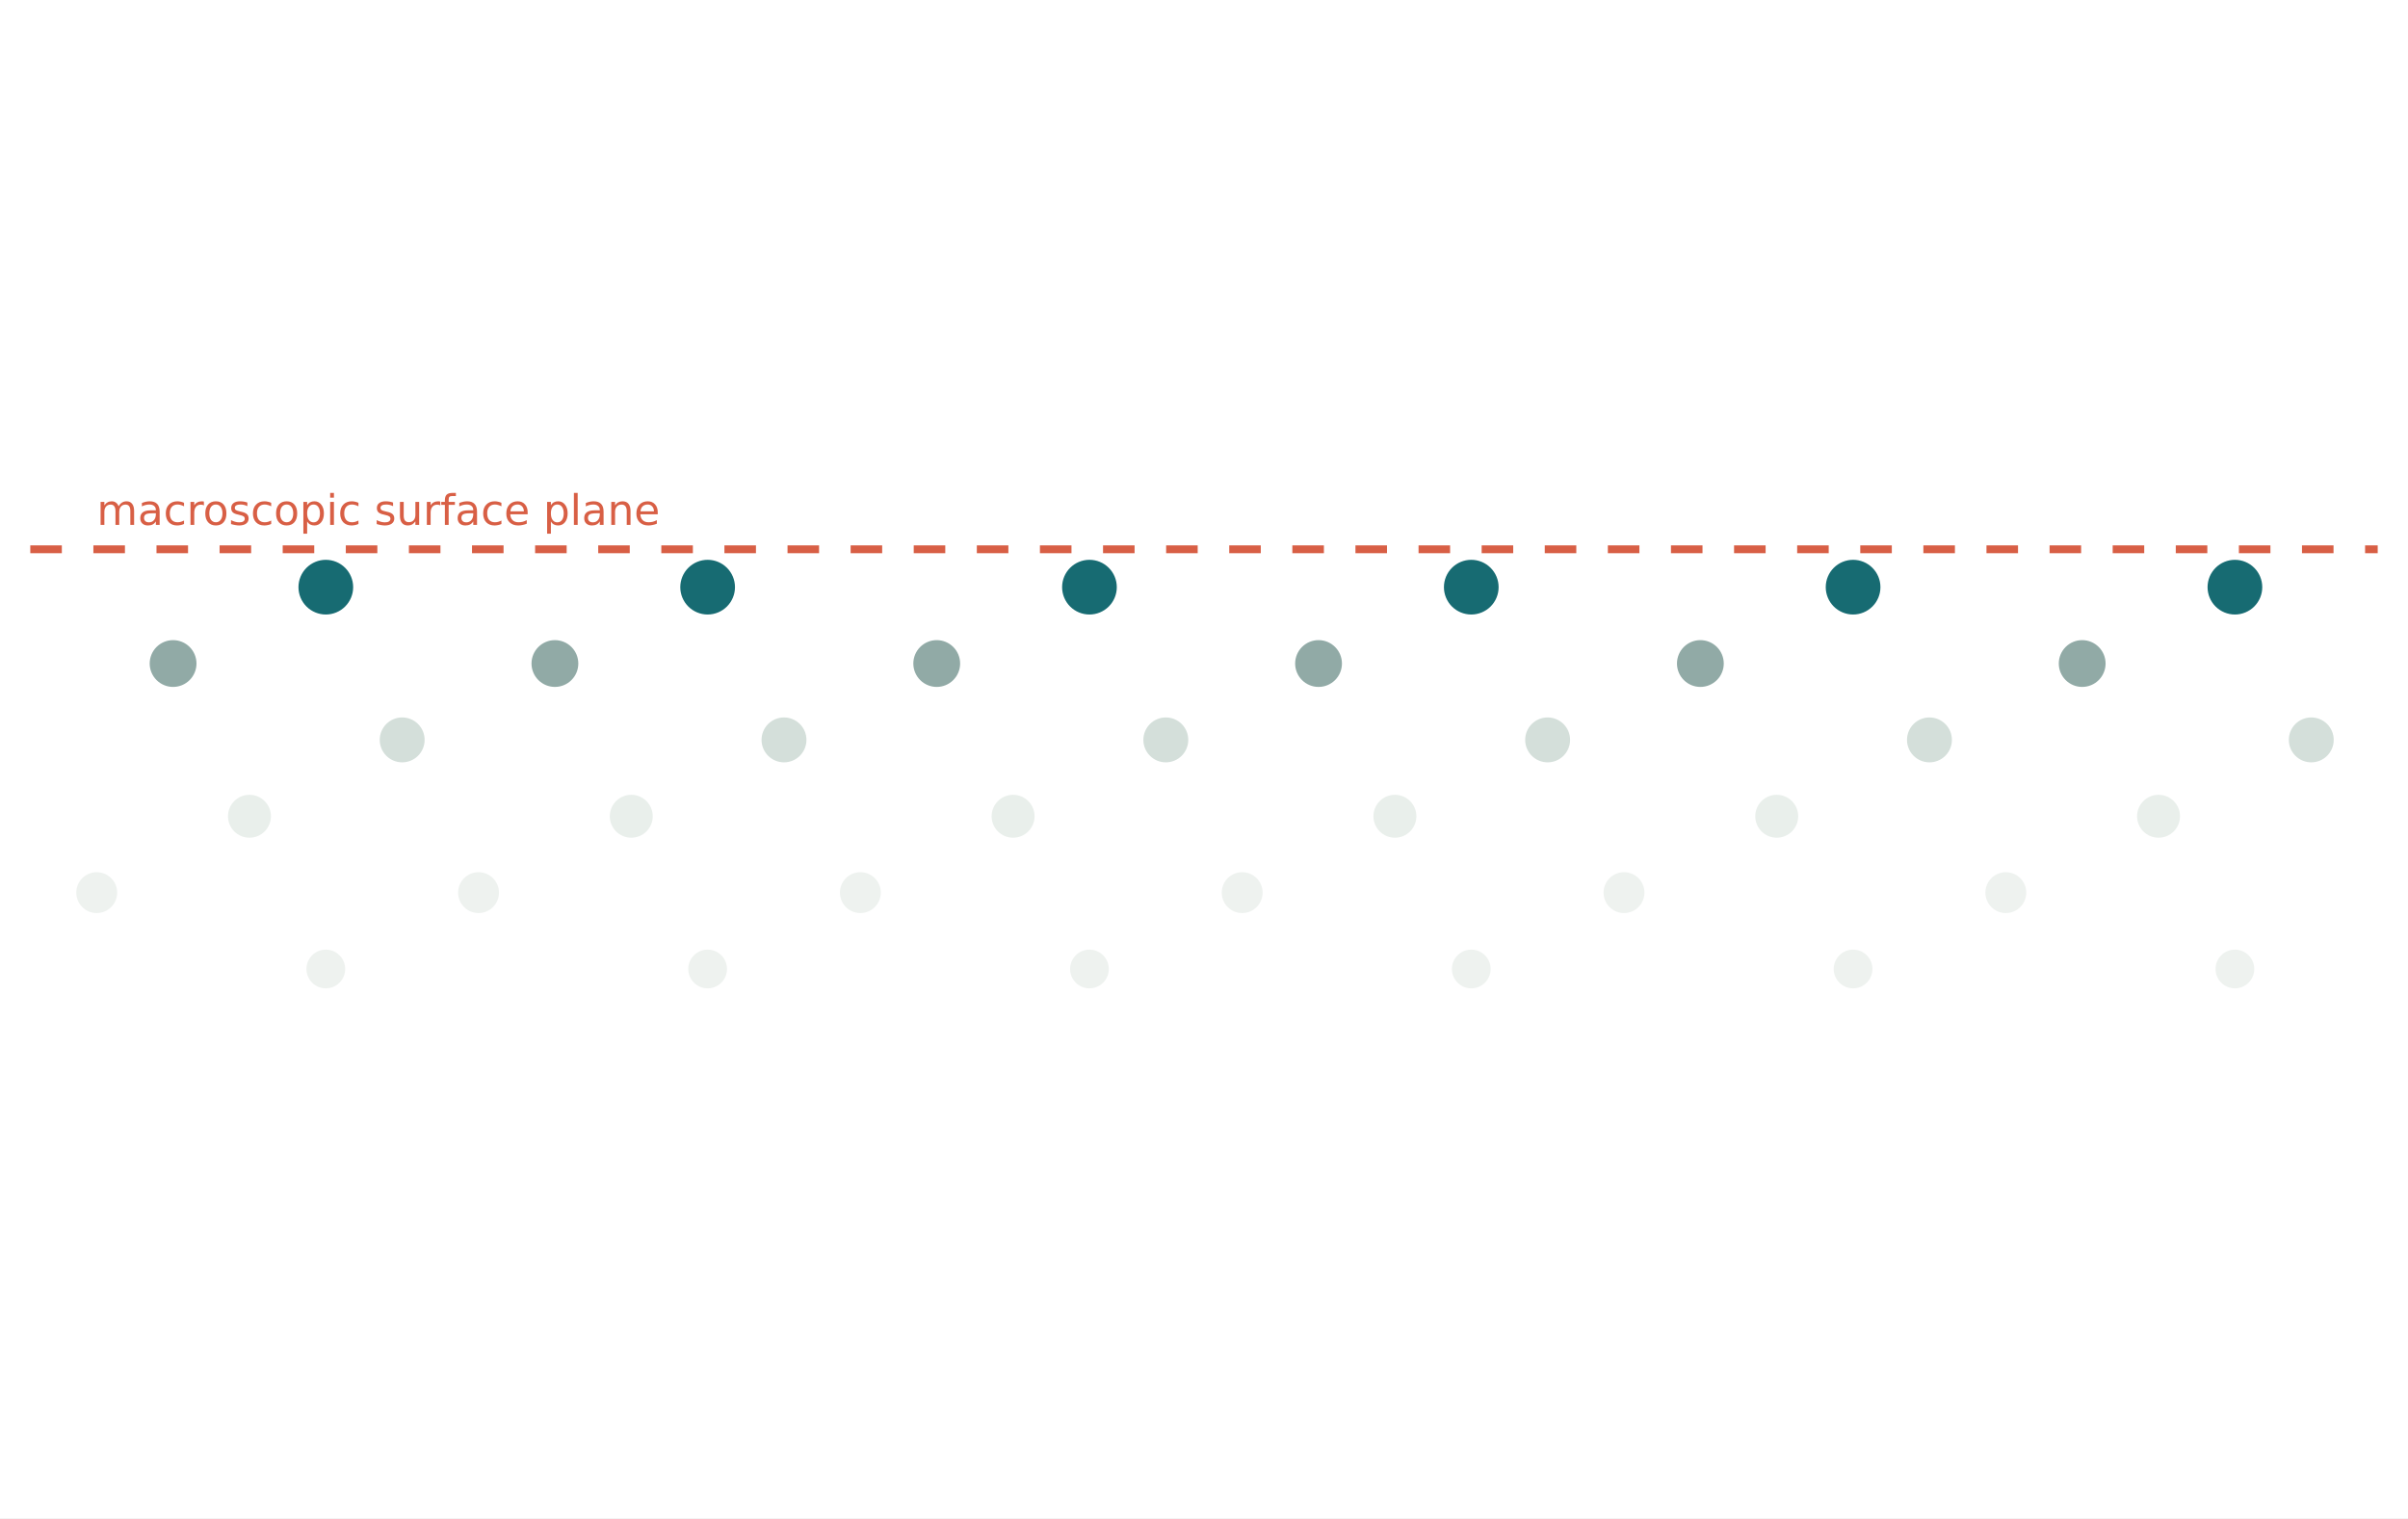
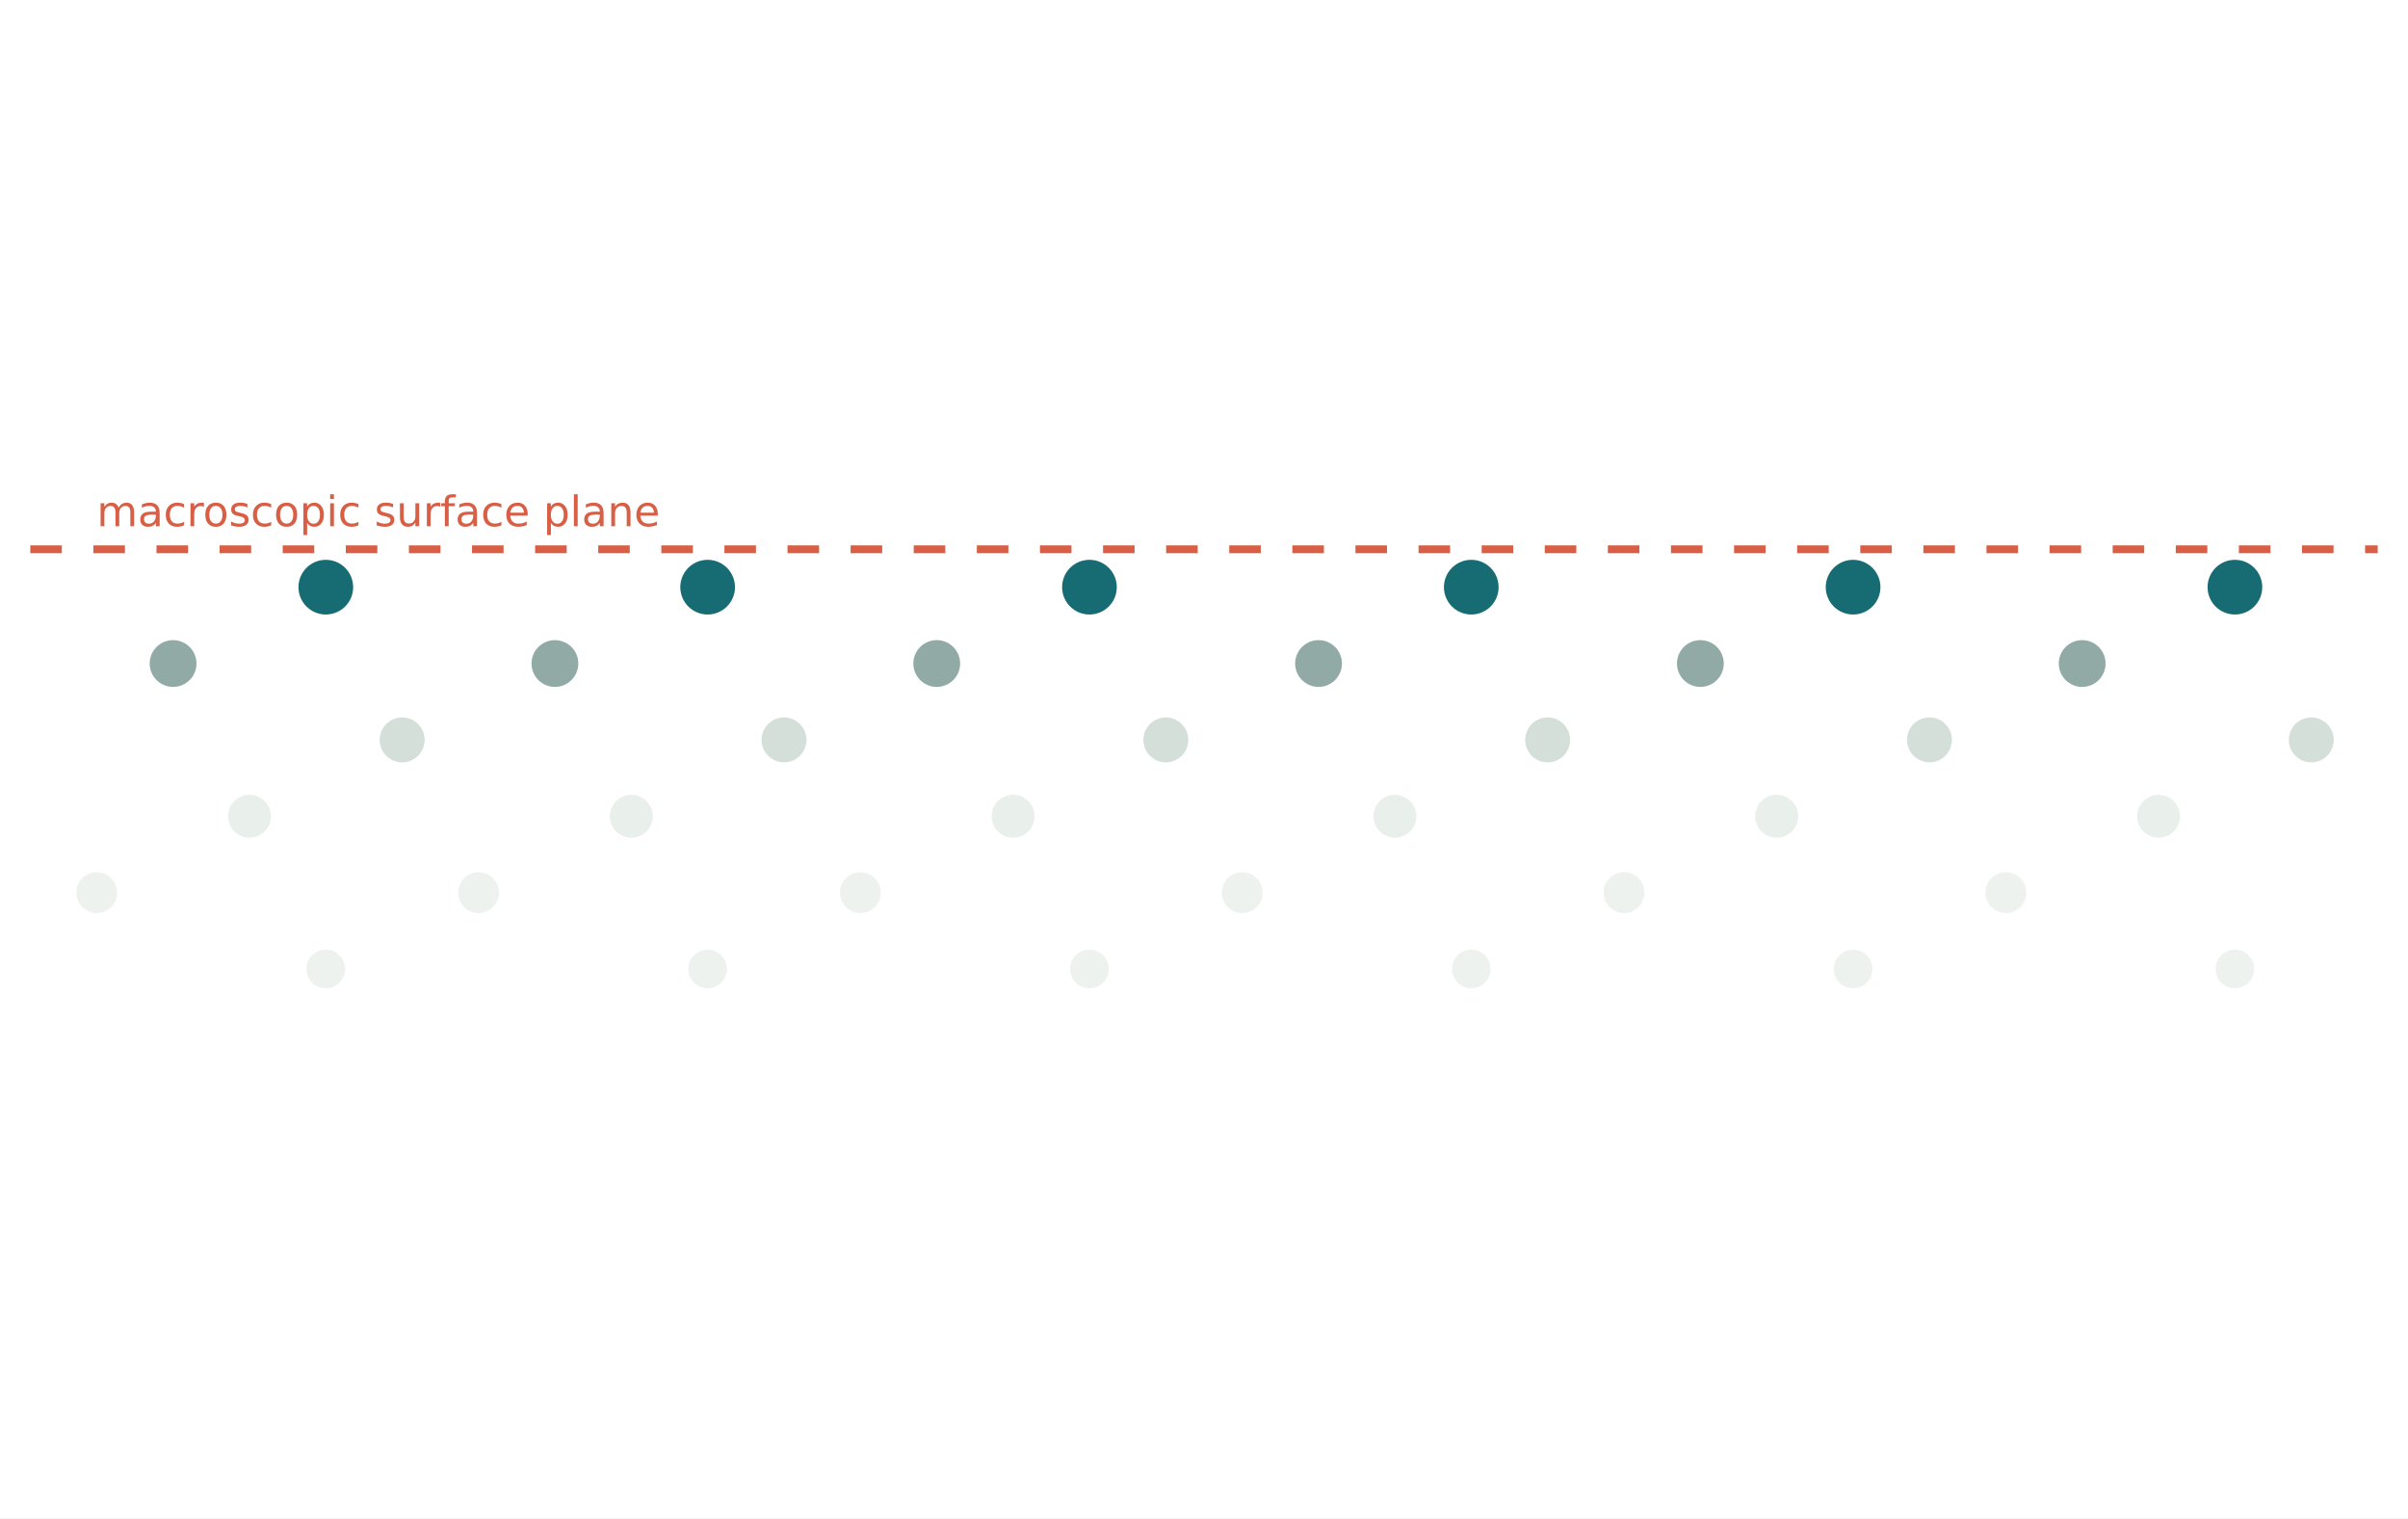
<svg xmlns="http://www.w3.org/2000/svg" xmlns:xlink="http://www.w3.org/1999/xlink" width="457.92pt" height="288.72pt" viewBox="0 0 457.92 288.72" version="1.1">
  <defs>
    <style type="text/css">*{stroke-linejoin: round; stroke-linecap: butt}</style>
  </defs>
  <g id="figure_1">
    <g id="patch_1">
      <path d="M 0 288.72 L 457.92 288.72 L 457.92 0 L 0 0 z " style="fill: #ffffff" />
    </g>
    <g id="axes_1">
      <g id="line2d_1">
        <path d="M 5.76 104.455 L 452.16 104.455 " clip-path="url(#p948fd671a4)" style="fill: none; stroke-dasharray: 6,6; stroke-dashoffset: 0; stroke: #d85f45; stroke-width: 1.5" />
      </g>
      <g id="PathCollection_1">
        <defs>
          <path id="m22248de17a" d="M 0 4.183 C 1.109 4.183 2.174 3.743 2.958 2.958 C 3.743 2.174 4.183 1.109 4.183 0 C 4.183 -1.109 3.743 -2.174 2.958 -2.958 C 2.174 -3.743 1.109 -4.183 0 -4.183 C -1.109 -4.183 -2.174 -3.743 -2.958 -2.958 C -3.743 -2.174 -4.183 -1.109 -4.183 0 C -4.183 1.109 -3.743 2.174 -2.958 2.958 C -2.174 3.743 -1.109 4.183 0 4.183 z " style="stroke: #ffffff" />
        </defs>
        <g clip-path="url(#p948fd671a4)">
          <use xlink:href="#m22248de17a" x="134.568" y="184.265" style="fill: #eef2ef; stroke: #ffffff" />
        </g>
      </g>
      <g id="PathCollection_2">
        <g clip-path="url(#p948fd671a4)">
          <use xlink:href="#m22248de17a" x="61.959" y="184.265" style="fill: #eef2ef; stroke: #ffffff" />
        </g>
      </g>
      <g id="PathCollection_3">
        <defs>
          <path id="m23e3a15b11" d="M 0 4.387 C 1.164 4.387 2.28 3.925 3.102 3.102 C 3.925 2.28 4.387 1.164 4.387 0 C 4.387 -1.164 3.925 -2.28 3.102 -3.102 C 2.28 -3.925 1.164 -4.387 0 -4.387 C -1.164 -4.387 -2.28 -3.925 -3.102 -3.102 C -3.925 -2.28 -4.387 -1.164 -4.387 0 C -4.387 1.164 -3.925 2.28 -3.102 3.102 C -2.28 3.925 -1.164 4.387 0 4.387 z " style="stroke: #ffffff" />
        </defs>
        <g clip-path="url(#p948fd671a4)">
          <use xlink:href="#m23e3a15b11" x="91.003" y="169.743" style="fill: #eef2ef; stroke: #ffffff" />
        </g>
      </g>
      <g id="PathCollection_4">
        <g clip-path="url(#p948fd671a4)">
          <use xlink:href="#m23e3a15b11" x="18.394" y="169.743" style="fill: #eef2ef; stroke: #ffffff" />
        </g>
      </g>
      <g id="PathCollection_5">
        <g clip-path="url(#p948fd671a4)">
          <use xlink:href="#m22248de17a" x="279.786" y="184.265" style="fill: #eef2ef; stroke: #ffffff" />
        </g>
      </g>
      <g id="PathCollection_6">
        <g clip-path="url(#p948fd671a4)">
          <use xlink:href="#m22248de17a" x="207.177" y="184.265" style="fill: #eef2ef; stroke: #ffffff" />
        </g>
      </g>
      <g id="PathCollection_7">
        <g clip-path="url(#p948fd671a4)">
          <use xlink:href="#m23e3a15b11" x="236.221" y="169.743" style="fill: #eef2ef; stroke: #ffffff" />
        </g>
      </g>
      <g id="PathCollection_8">
        <g clip-path="url(#p948fd671a4)">
          <use xlink:href="#m23e3a15b11" x="163.612" y="169.743" style="fill: #eef2ef; stroke: #ffffff" />
        </g>
      </g>
      <g id="PathCollection_9">
        <g clip-path="url(#p948fd671a4)">
          <use xlink:href="#m22248de17a" x="425.004" y="184.265" style="fill: #eef2ef; stroke: #ffffff" />
        </g>
      </g>
      <g id="PathCollection_10">
        <g clip-path="url(#p948fd671a4)">
          <use xlink:href="#m22248de17a" x="352.395" y="184.265" style="fill: #eef2ef; stroke: #ffffff" />
        </g>
      </g>
      <g id="PathCollection_11">
        <g clip-path="url(#p948fd671a4)">
          <use xlink:href="#m23e3a15b11" x="381.439" y="169.743" style="fill: #eef2ef; stroke: #ffffff" />
        </g>
      </g>
      <g id="PathCollection_12">
        <g clip-path="url(#p948fd671a4)">
          <use xlink:href="#m23e3a15b11" x="308.83" y="169.743" style="fill: #eef2ef; stroke: #ffffff" />
        </g>
      </g>
      <g id="text_1">
-         <text style="font-size: 8px; font-family: 'DejaVu Sans'; text-anchor: start; fill: #d85f45" x="18.394" y="99.813" transform="rotate(-0 18.39396 99.81337)">macroscopic surface plane</text>
+         <text style="font-size: 8px; font-family: 'DejaVu Sans'; text-anchor: start; fill: #d85f45" x="18.394" y="100.071" transform="rotate(-0 18.39396 100.0715)">macroscopic surface plane</text>
      </g>
      <g id="PathCollection_13">
        <defs>
          <path id="m15e4abf12c" d="M 0 4.583 C 1.215 4.583 2.381 4.1 3.24 3.24 C 4.1 2.381 4.583 1.215 4.583 0 C 4.583 -1.215 4.1 -2.381 3.24 -3.24 C 2.381 -4.1 1.215 -4.583 0 -4.583 C -1.215 -4.583 -2.381 -4.1 -3.24 -3.24 C -4.1 -2.381 -4.583 -1.215 -4.583 0 C -4.583 1.215 -4.1 2.381 -3.24 3.24 C -2.381 4.1 -1.215 4.583 0 4.583 z " style="stroke: #ffffff" />
        </defs>
        <g clip-path="url(#p948fd671a4)">
          <use xlink:href="#m15e4abf12c" x="47.438" y="155.221" style="fill: #e9efeb; stroke: #ffffff" />
        </g>
      </g>
      <g id="PathCollection_14">
        <g clip-path="url(#p948fd671a4)">
          <use xlink:href="#m15e4abf12c" x="120.047" y="155.221" style="fill: #e9efeb; stroke: #ffffff" />
        </g>
      </g>
      <g id="PathCollection_15">
        <defs>
          <path id="mc2a5256831" d="M 0 4.77 C 1.265 4.77 2.478 4.267 3.373 3.373 C 4.267 2.478 4.77 1.265 4.77 0 C 4.77 -1.265 4.267 -2.478 3.373 -3.373 C 2.478 -4.267 1.265 -4.77 0 -4.77 C -1.265 -4.77 -2.478 -4.267 -3.373 -3.373 C -4.267 -2.478 -4.77 -1.265 -4.77 0 C -4.77 1.265 -4.267 2.478 -3.373 3.373 C -2.478 4.267 -1.265 4.77 0 4.77 z " style="stroke: #ffffff" />
        </defs>
        <g clip-path="url(#p948fd671a4)">
          <use xlink:href="#mc2a5256831" x="149.09" y="140.699" style="fill: #d4dfda; stroke: #ffffff" />
        </g>
      </g>
      <g id="PathCollection_16">
        <g clip-path="url(#p948fd671a4)">
          <use xlink:href="#mc2a5256831" x="76.481" y="140.699" style="fill: #d4dfda; stroke: #ffffff" />
        </g>
      </g>
      <g id="PathCollection_17">
        <defs>
          <path id="m2b01c09186" d="M 0 4.95 C 1.313 4.95 2.572 4.428 3.5 3.5 C 4.428 2.572 4.95 1.313 4.95 0 C 4.95 -1.313 4.428 -2.572 3.5 -3.5 C 2.572 -4.428 1.313 -4.95 0 -4.95 C -1.313 -4.95 -2.572 -4.428 -3.5 -3.5 C -4.428 -2.572 -4.95 -1.313 -4.95 0 C -4.95 1.313 -4.428 2.572 -3.5 3.5 C -2.572 4.428 -1.313 4.95 0 4.95 z " style="stroke: #ffffff" />
        </defs>
        <g clip-path="url(#p948fd671a4)">
          <use xlink:href="#m2b01c09186" x="105.525" y="126.177" style="fill: #91aaa6; stroke: #ffffff" />
        </g>
      </g>
      <g id="PathCollection_18">
        <g clip-path="url(#p948fd671a4)">
          <use xlink:href="#m2b01c09186" x="32.916" y="126.177" style="fill: #91aaa6; stroke: #ffffff" />
        </g>
      </g>
      <g id="PathCollection_19">
        <defs>
          <path id="mde119c5b81" d="M 0 5.701 C 1.512 5.701 2.962 5.1 4.031 4.031 C 5.1 2.962 5.701 1.512 5.701 0 C 5.701 -1.512 5.1 -2.962 4.031 -4.031 C 2.962 -5.1 1.512 -5.701 0 -5.701 C -1.512 -5.701 -2.962 -5.1 -4.031 -4.031 C -5.1 -2.962 -5.701 -1.512 -5.701 0 C -5.701 1.512 -5.1 2.962 -4.031 4.031 C -2.962 5.1 -1.512 5.701 0 5.701 z " style="stroke: #ffffff" />
        </defs>
        <g clip-path="url(#p948fd671a4)">
          <use xlink:href="#mde119c5b81" x="61.959" y="111.656" style="fill: #176b72; stroke: #ffffff" />
        </g>
      </g>
      <g id="PathCollection_20">
        <g clip-path="url(#p948fd671a4)">
          <use xlink:href="#mde119c5b81" x="134.568" y="111.656" style="fill: #176b72; stroke: #ffffff" />
        </g>
      </g>
      <g id="PathCollection_21">
        <g clip-path="url(#p948fd671a4)">
          <use xlink:href="#m15e4abf12c" x="192.656" y="155.221" style="fill: #e9efeb; stroke: #ffffff" />
        </g>
      </g>
      <g id="PathCollection_22">
        <g clip-path="url(#p948fd671a4)">
          <use xlink:href="#m15e4abf12c" x="265.264" y="155.221" style="fill: #e9efeb; stroke: #ffffff" />
        </g>
      </g>
      <g id="PathCollection_23">
        <g clip-path="url(#p948fd671a4)">
          <use xlink:href="#mc2a5256831" x="294.308" y="140.699" style="fill: #d4dfda; stroke: #ffffff" />
        </g>
      </g>
      <g id="PathCollection_24">
        <g clip-path="url(#p948fd671a4)">
          <use xlink:href="#mc2a5256831" x="221.699" y="140.699" style="fill: #d4dfda; stroke: #ffffff" />
        </g>
      </g>
      <g id="PathCollection_25">
        <g clip-path="url(#p948fd671a4)">
          <use xlink:href="#m2b01c09186" x="250.743" y="126.177" style="fill: #91aaa6; stroke: #ffffff" />
        </g>
      </g>
      <g id="PathCollection_26">
        <g clip-path="url(#p948fd671a4)">
          <use xlink:href="#m2b01c09186" x="178.134" y="126.177" style="fill: #91aaa6; stroke: #ffffff" />
        </g>
      </g>
      <g id="PathCollection_27">
        <g clip-path="url(#p948fd671a4)">
          <use xlink:href="#mde119c5b81" x="207.177" y="111.656" style="fill: #176b72; stroke: #ffffff" />
        </g>
      </g>
      <g id="PathCollection_28">
        <g clip-path="url(#p948fd671a4)">
          <use xlink:href="#mde119c5b81" x="279.786" y="111.656" style="fill: #176b72; stroke: #ffffff" />
        </g>
      </g>
      <g id="PathCollection_29">
        <g clip-path="url(#p948fd671a4)">
          <use xlink:href="#m15e4abf12c" x="337.873" y="155.221" style="fill: #e9efeb; stroke: #ffffff" />
        </g>
      </g>
      <g id="PathCollection_30">
        <g clip-path="url(#p948fd671a4)">
          <use xlink:href="#m15e4abf12c" x="410.482" y="155.221" style="fill: #e9efeb; stroke: #ffffff" />
        </g>
      </g>
      <g id="PathCollection_31">
        <g clip-path="url(#p948fd671a4)">
          <use xlink:href="#mc2a5256831" x="439.526" y="140.699" style="fill: #d4dfda; stroke: #ffffff" />
        </g>
      </g>
      <g id="PathCollection_32">
        <g clip-path="url(#p948fd671a4)">
          <use xlink:href="#mc2a5256831" x="366.917" y="140.699" style="fill: #d4dfda; stroke: #ffffff" />
        </g>
      </g>
      <g id="PathCollection_33">
        <g clip-path="url(#p948fd671a4)">
          <use xlink:href="#m2b01c09186" x="395.961" y="126.177" style="fill: #91aaa6; stroke: #ffffff" />
        </g>
      </g>
      <g id="PathCollection_34">
        <g clip-path="url(#p948fd671a4)">
          <use xlink:href="#m2b01c09186" x="323.352" y="126.177" style="fill: #91aaa6; stroke: #ffffff" />
        </g>
      </g>
      <g id="PathCollection_35">
        <g clip-path="url(#p948fd671a4)">
          <use xlink:href="#mde119c5b81" x="352.395" y="111.656" style="fill: #176b72; stroke: #ffffff" />
        </g>
      </g>
      <g id="PathCollection_36">
        <g clip-path="url(#p948fd671a4)">
          <use xlink:href="#mde119c5b81" x="425.004" y="111.656" style="fill: #176b72; stroke: #ffffff" />
        </g>
      </g>
    </g>
  </g>
  <defs>
    <clipPath id="p948fd671a4">
      <rect x="5.76" y="5.76" width="446.4" height="277.2" />
    </clipPath>
  </defs>
</svg>
